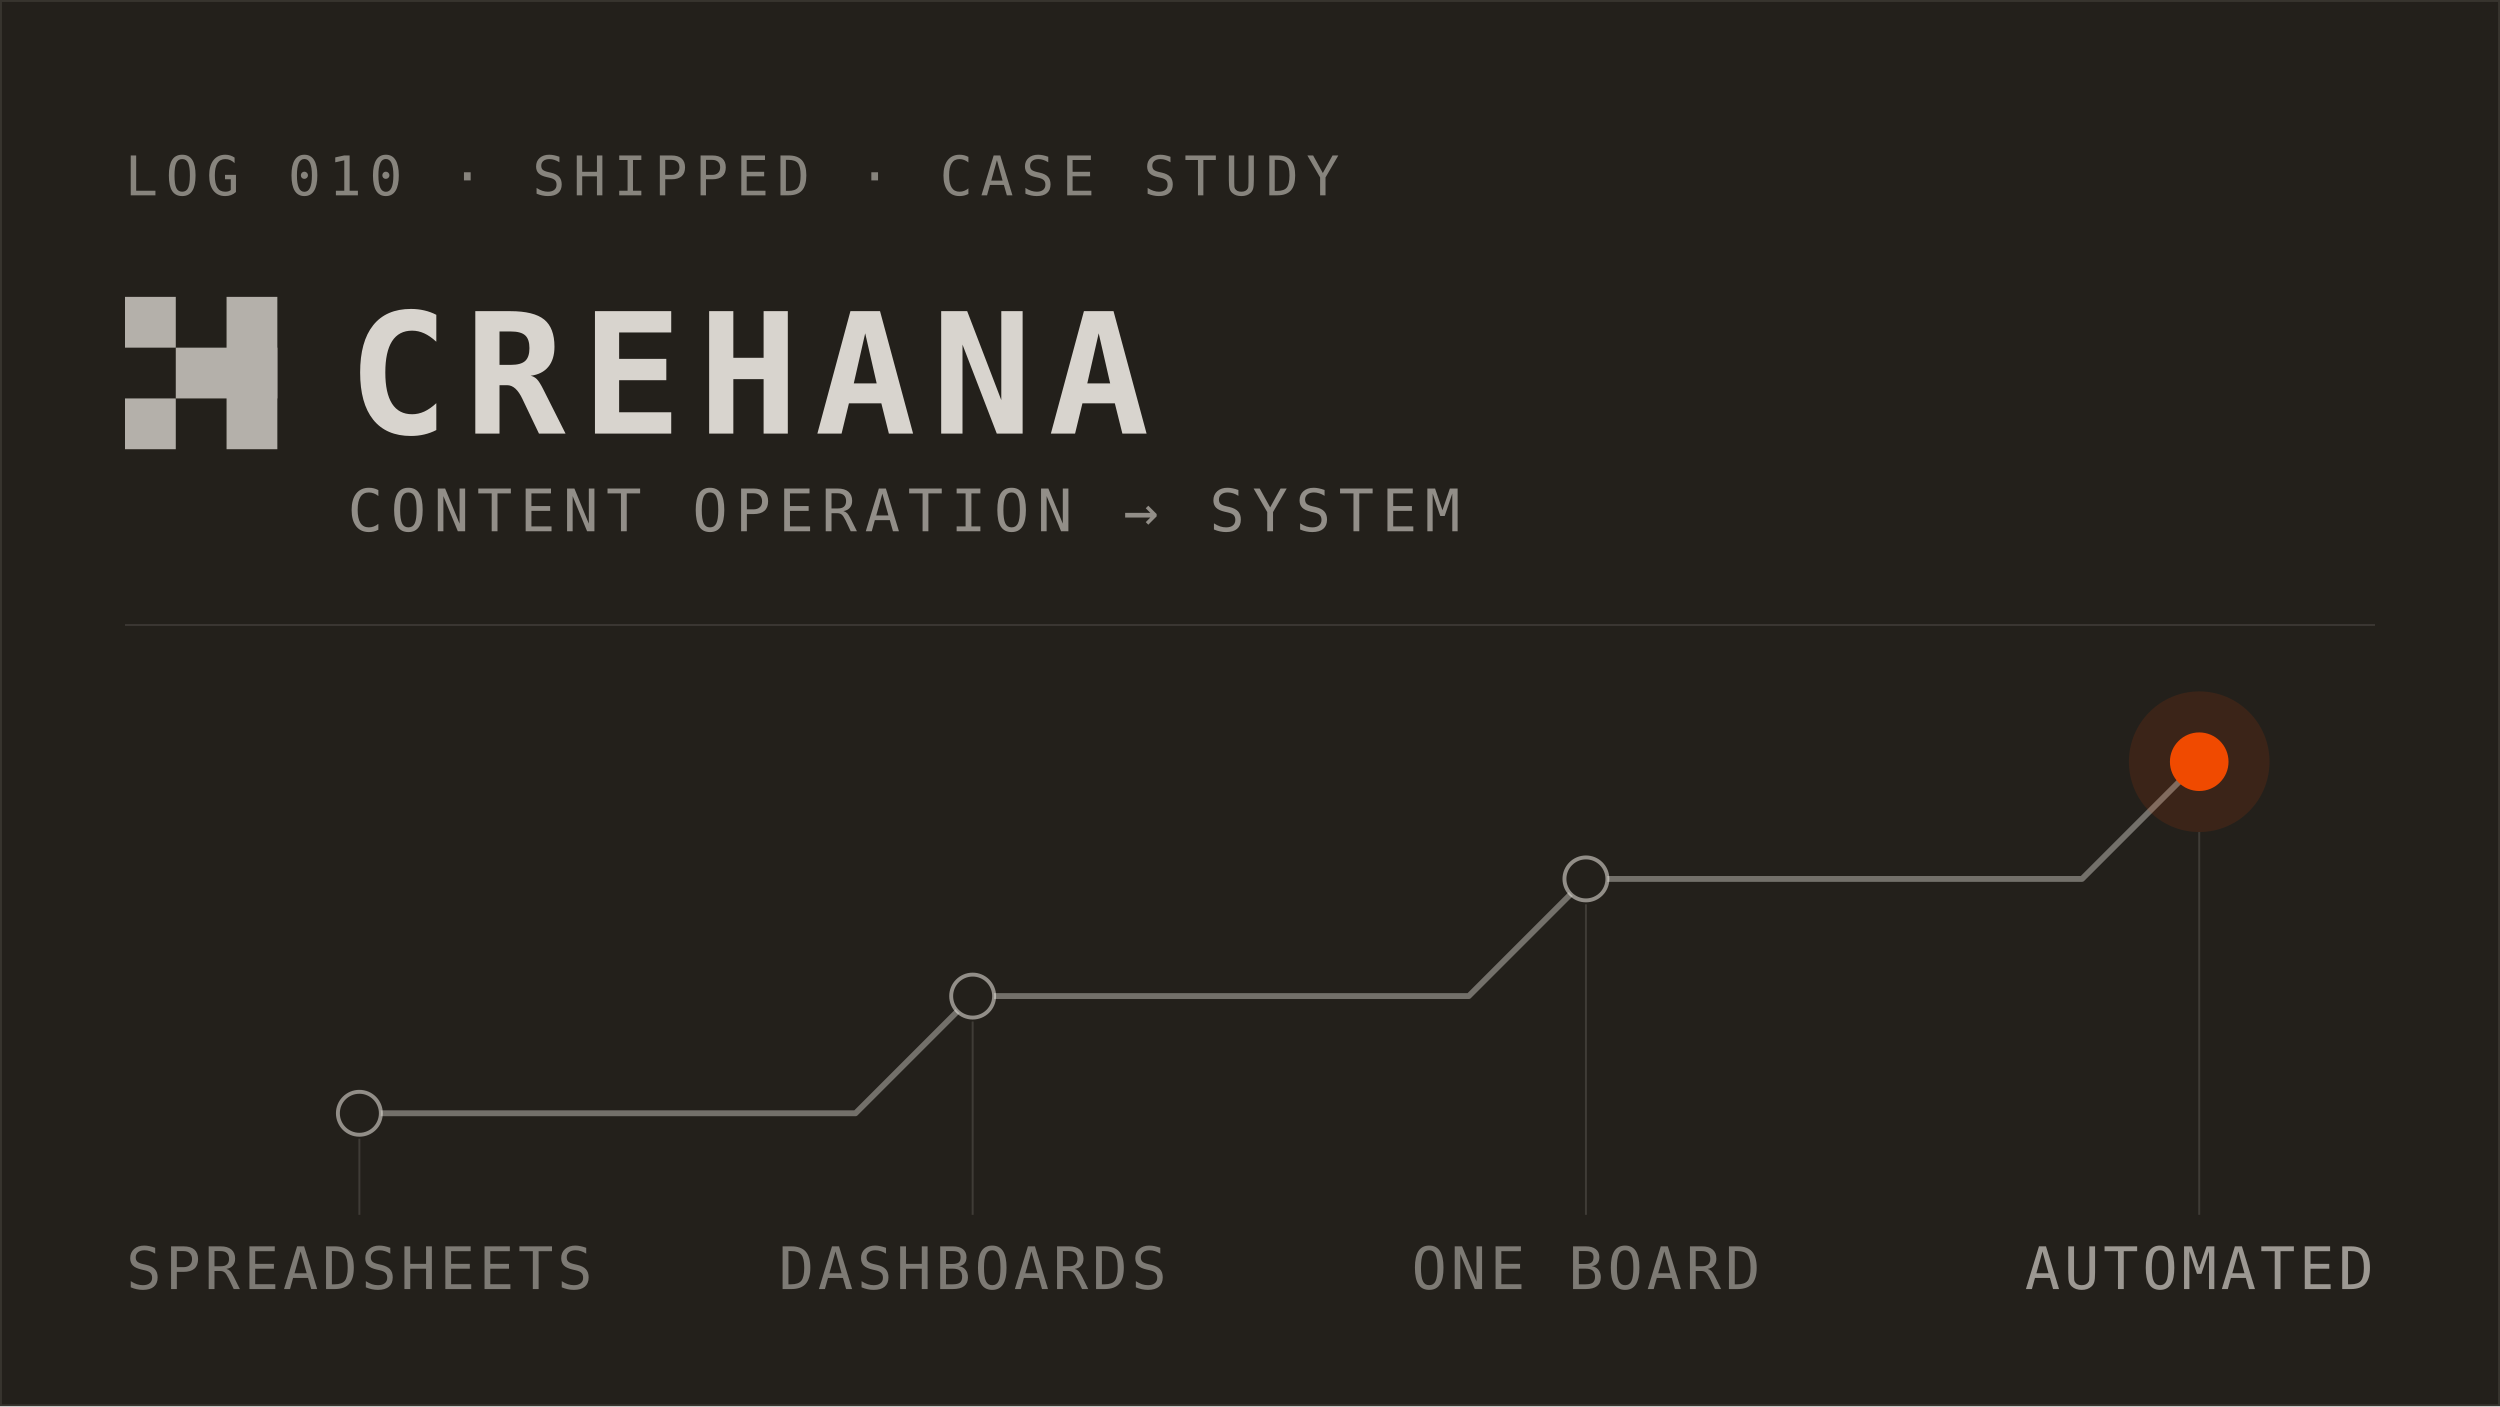
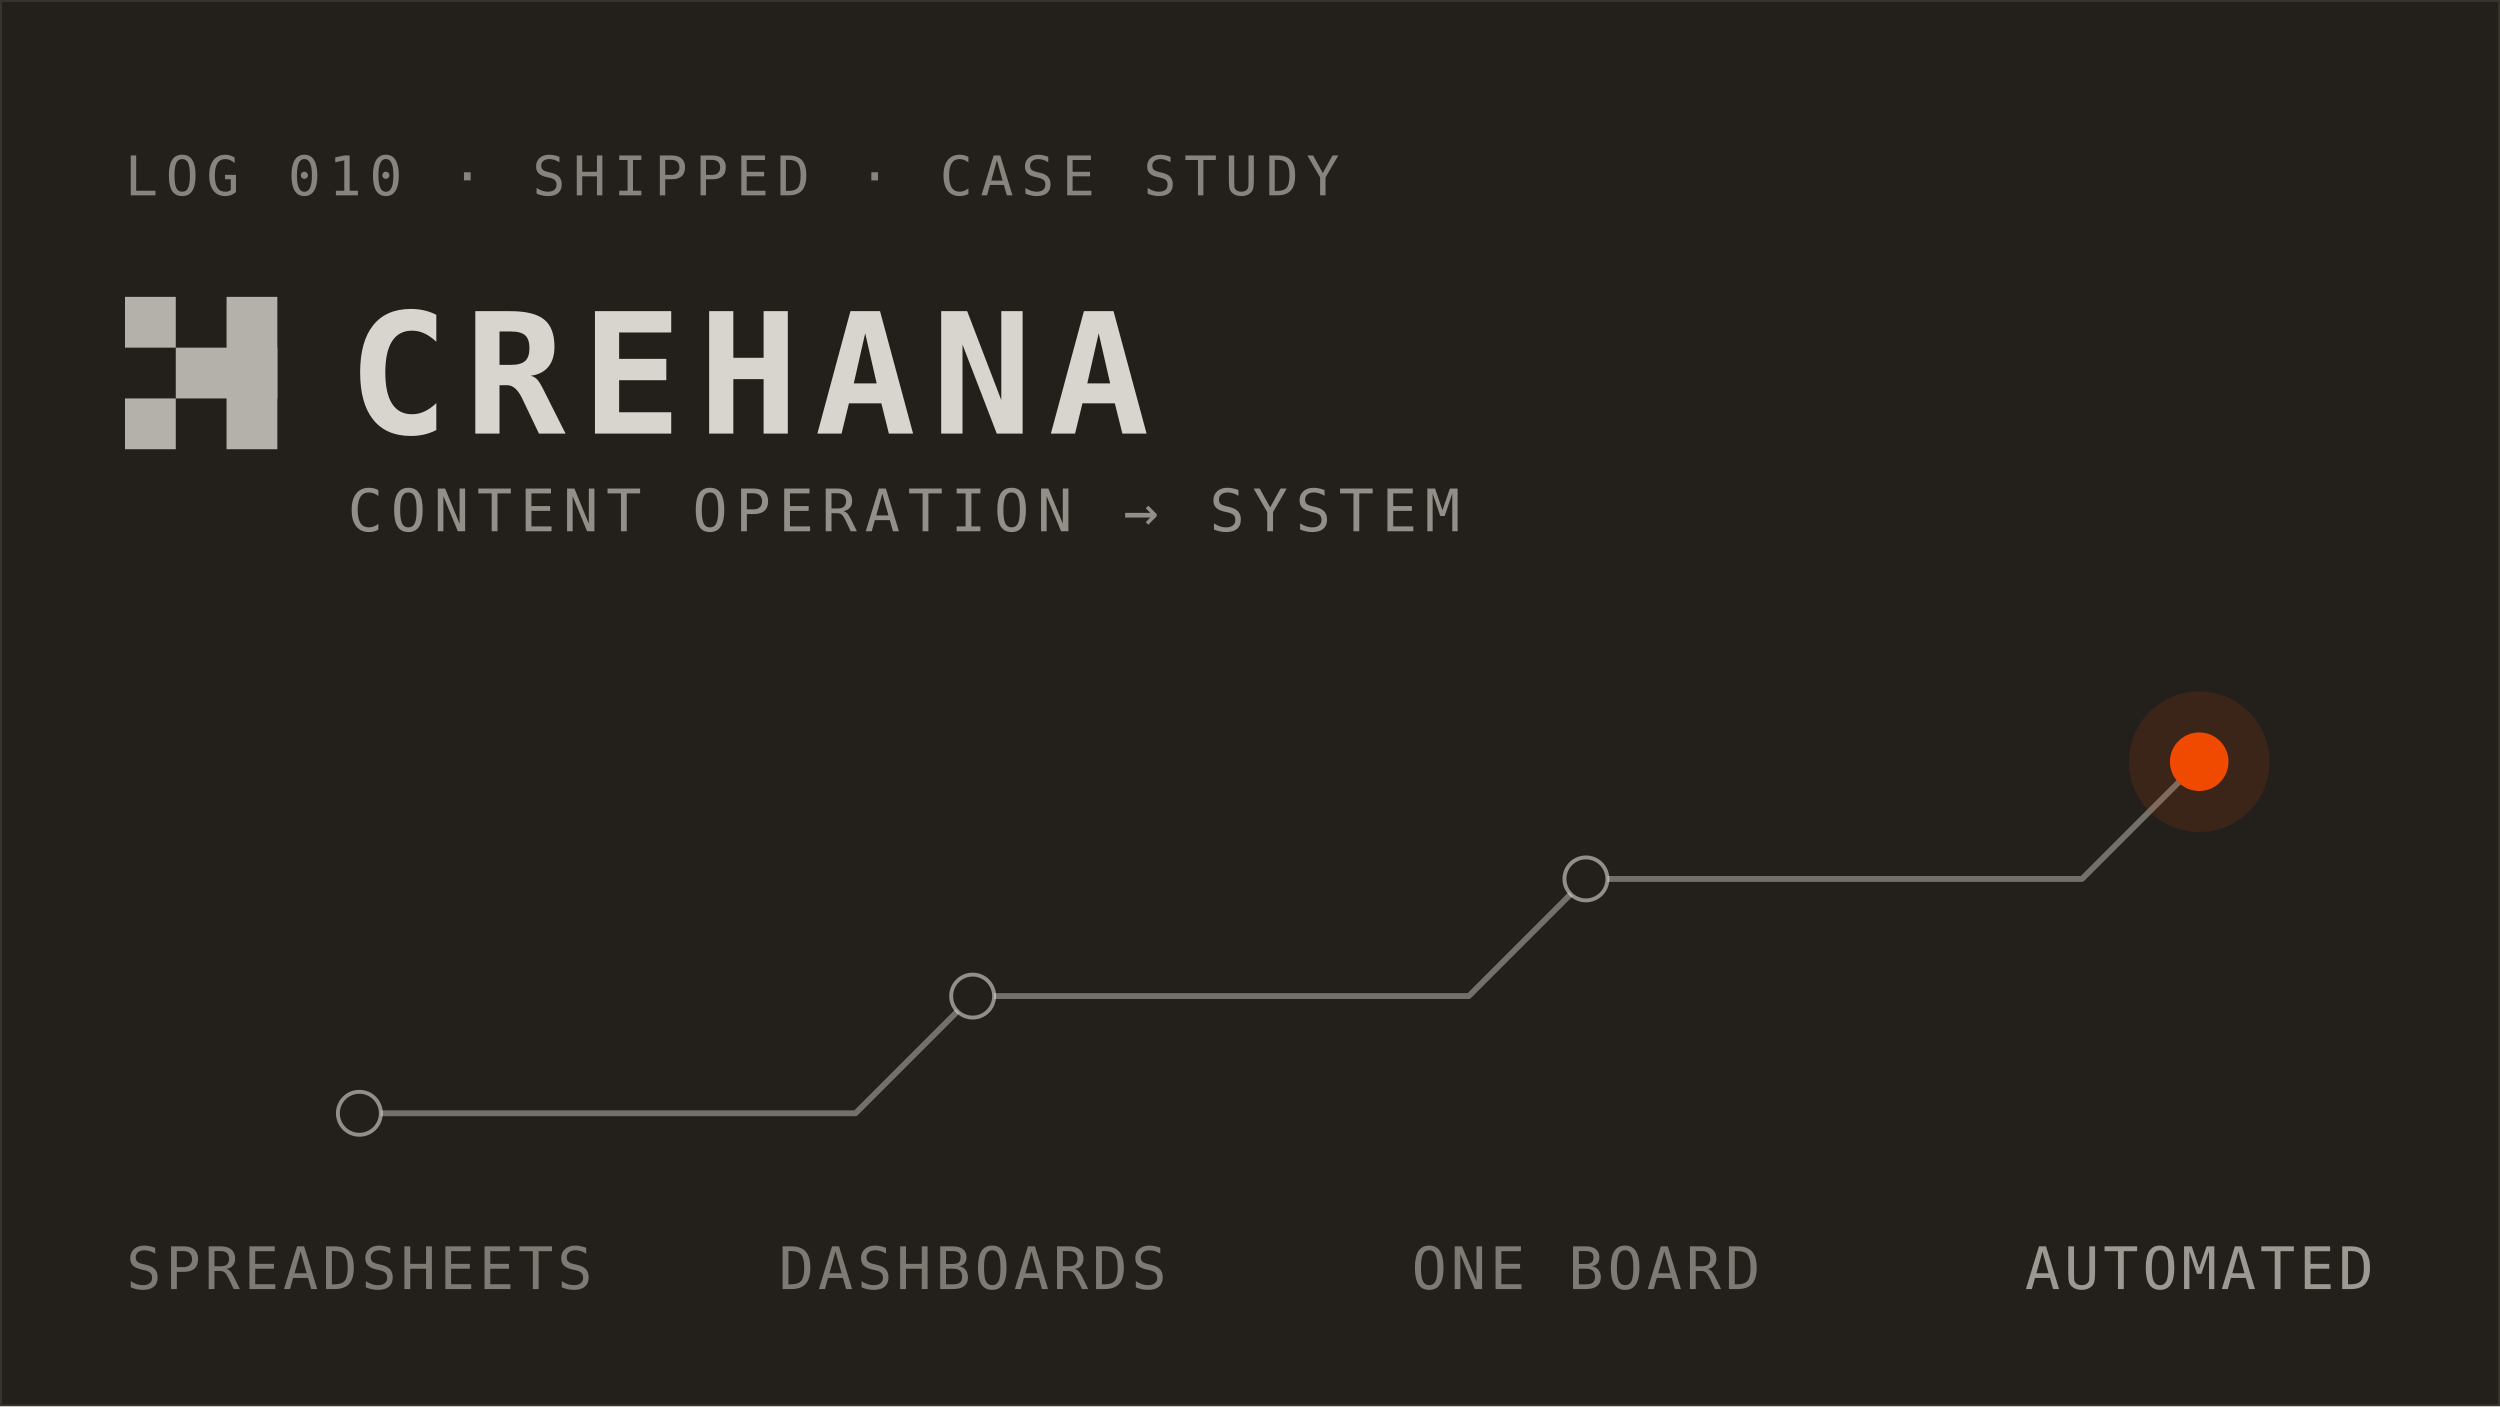
<svg xmlns="http://www.w3.org/2000/svg" width="1280" height="720" viewBox="0 0 1280 720">
  <rect width="1280" height="720" fill="#23201b" />
  <rect x="0.5" y="0.5" width="1279" height="719" fill="none" stroke="#ece8e1" stroke-opacity="0.10" />
  <text x="64" y="100" font-family="'IBM Plex Mono', ui-monospace, 'DejaVu Sans Mono', monospace" font-size="28" letter-spacing="4" fill="#ece8e1" fill-opacity="0.5">LOG 010 · SHIPPED · CASE STUDY</text>
  <g fill="#ece8e1" opacity="0.72">
    <rect x="116" y="152" width="26" height="78" />
    <rect x="90" y="178" width="52" height="26" />
    <rect x="64" y="152" width="26" height="26" />
    <rect x="64" y="204" width="26" height="26" />
  </g>
  <text x="178" y="222" font-family="'IBM Plex Mono', ui-monospace, 'DejaVu Sans Mono', monospace" font-size="86" font-weight="600" letter-spacing="8" fill="#ece8e1" fill-opacity="0.9">CREHANA</text>
  <text x="178" y="272" font-family="'IBM Plex Mono', ui-monospace, 'DejaVu Sans Mono', monospace" font-size="30" letter-spacing="4" fill="#ece8e1" fill-opacity="0.55">CONTENT OPERATION → SYSTEM</text>
-   <line x1="64" y1="320" x2="1216" y2="320" stroke="#ece8e1" stroke-opacity="0.12" stroke-width="1" />
  <path d="M184,570 L438,570 L498,510 L752,510 L812,450 L1066,450 L1126,390" fill="none" stroke="#ece8e1" stroke-opacity="0.4" stroke-width="3" stroke-linecap="round" stroke-linejoin="round" />
  <circle cx="184" cy="570" r="11" fill="#23201b" stroke="#ece8e1" stroke-opacity="0.55" stroke-width="2" />
  <circle cx="498" cy="510" r="11" fill="#23201b" stroke="#ece8e1" stroke-opacity="0.55" stroke-width="2" />
  <circle cx="812" cy="450" r="11" fill="#23201b" stroke="#ece8e1" stroke-opacity="0.55" stroke-width="2" />
  <circle cx="1126" cy="390" r="36" fill="#f04a00" fill-opacity="0.12" />
  <circle cx="1126" cy="390" r="15" fill="#f04a00" />
-   <g stroke="#ece8e1" stroke-opacity="0.14" stroke-width="1">
-     <line x1="184" y1="583" x2="184" y2="622" />
-     <line x1="498" y1="523" x2="498" y2="622" />
-     <line x1="812" y1="463" x2="812" y2="622" />
-     <line x1="1126" y1="426" x2="1126" y2="622" />
-   </g>
  <g text-anchor="middle" font-family="'IBM Plex Mono', ui-monospace, 'DejaVu Sans Mono', monospace" font-size="30" letter-spacing="2" fill="#ece8e1">
    <text x="184" y="660" fill-opacity="0.45">SPREADSHEETS</text>
    <text x="498" y="660" fill-opacity="0.45">DASHBOARDS</text>
    <text x="812" y="660" fill-opacity="0.45">ONE BOARD</text>
    <text x="1126" y="660" fill-opacity="0.6">AUTOMATED</text>
  </g>
</svg>
